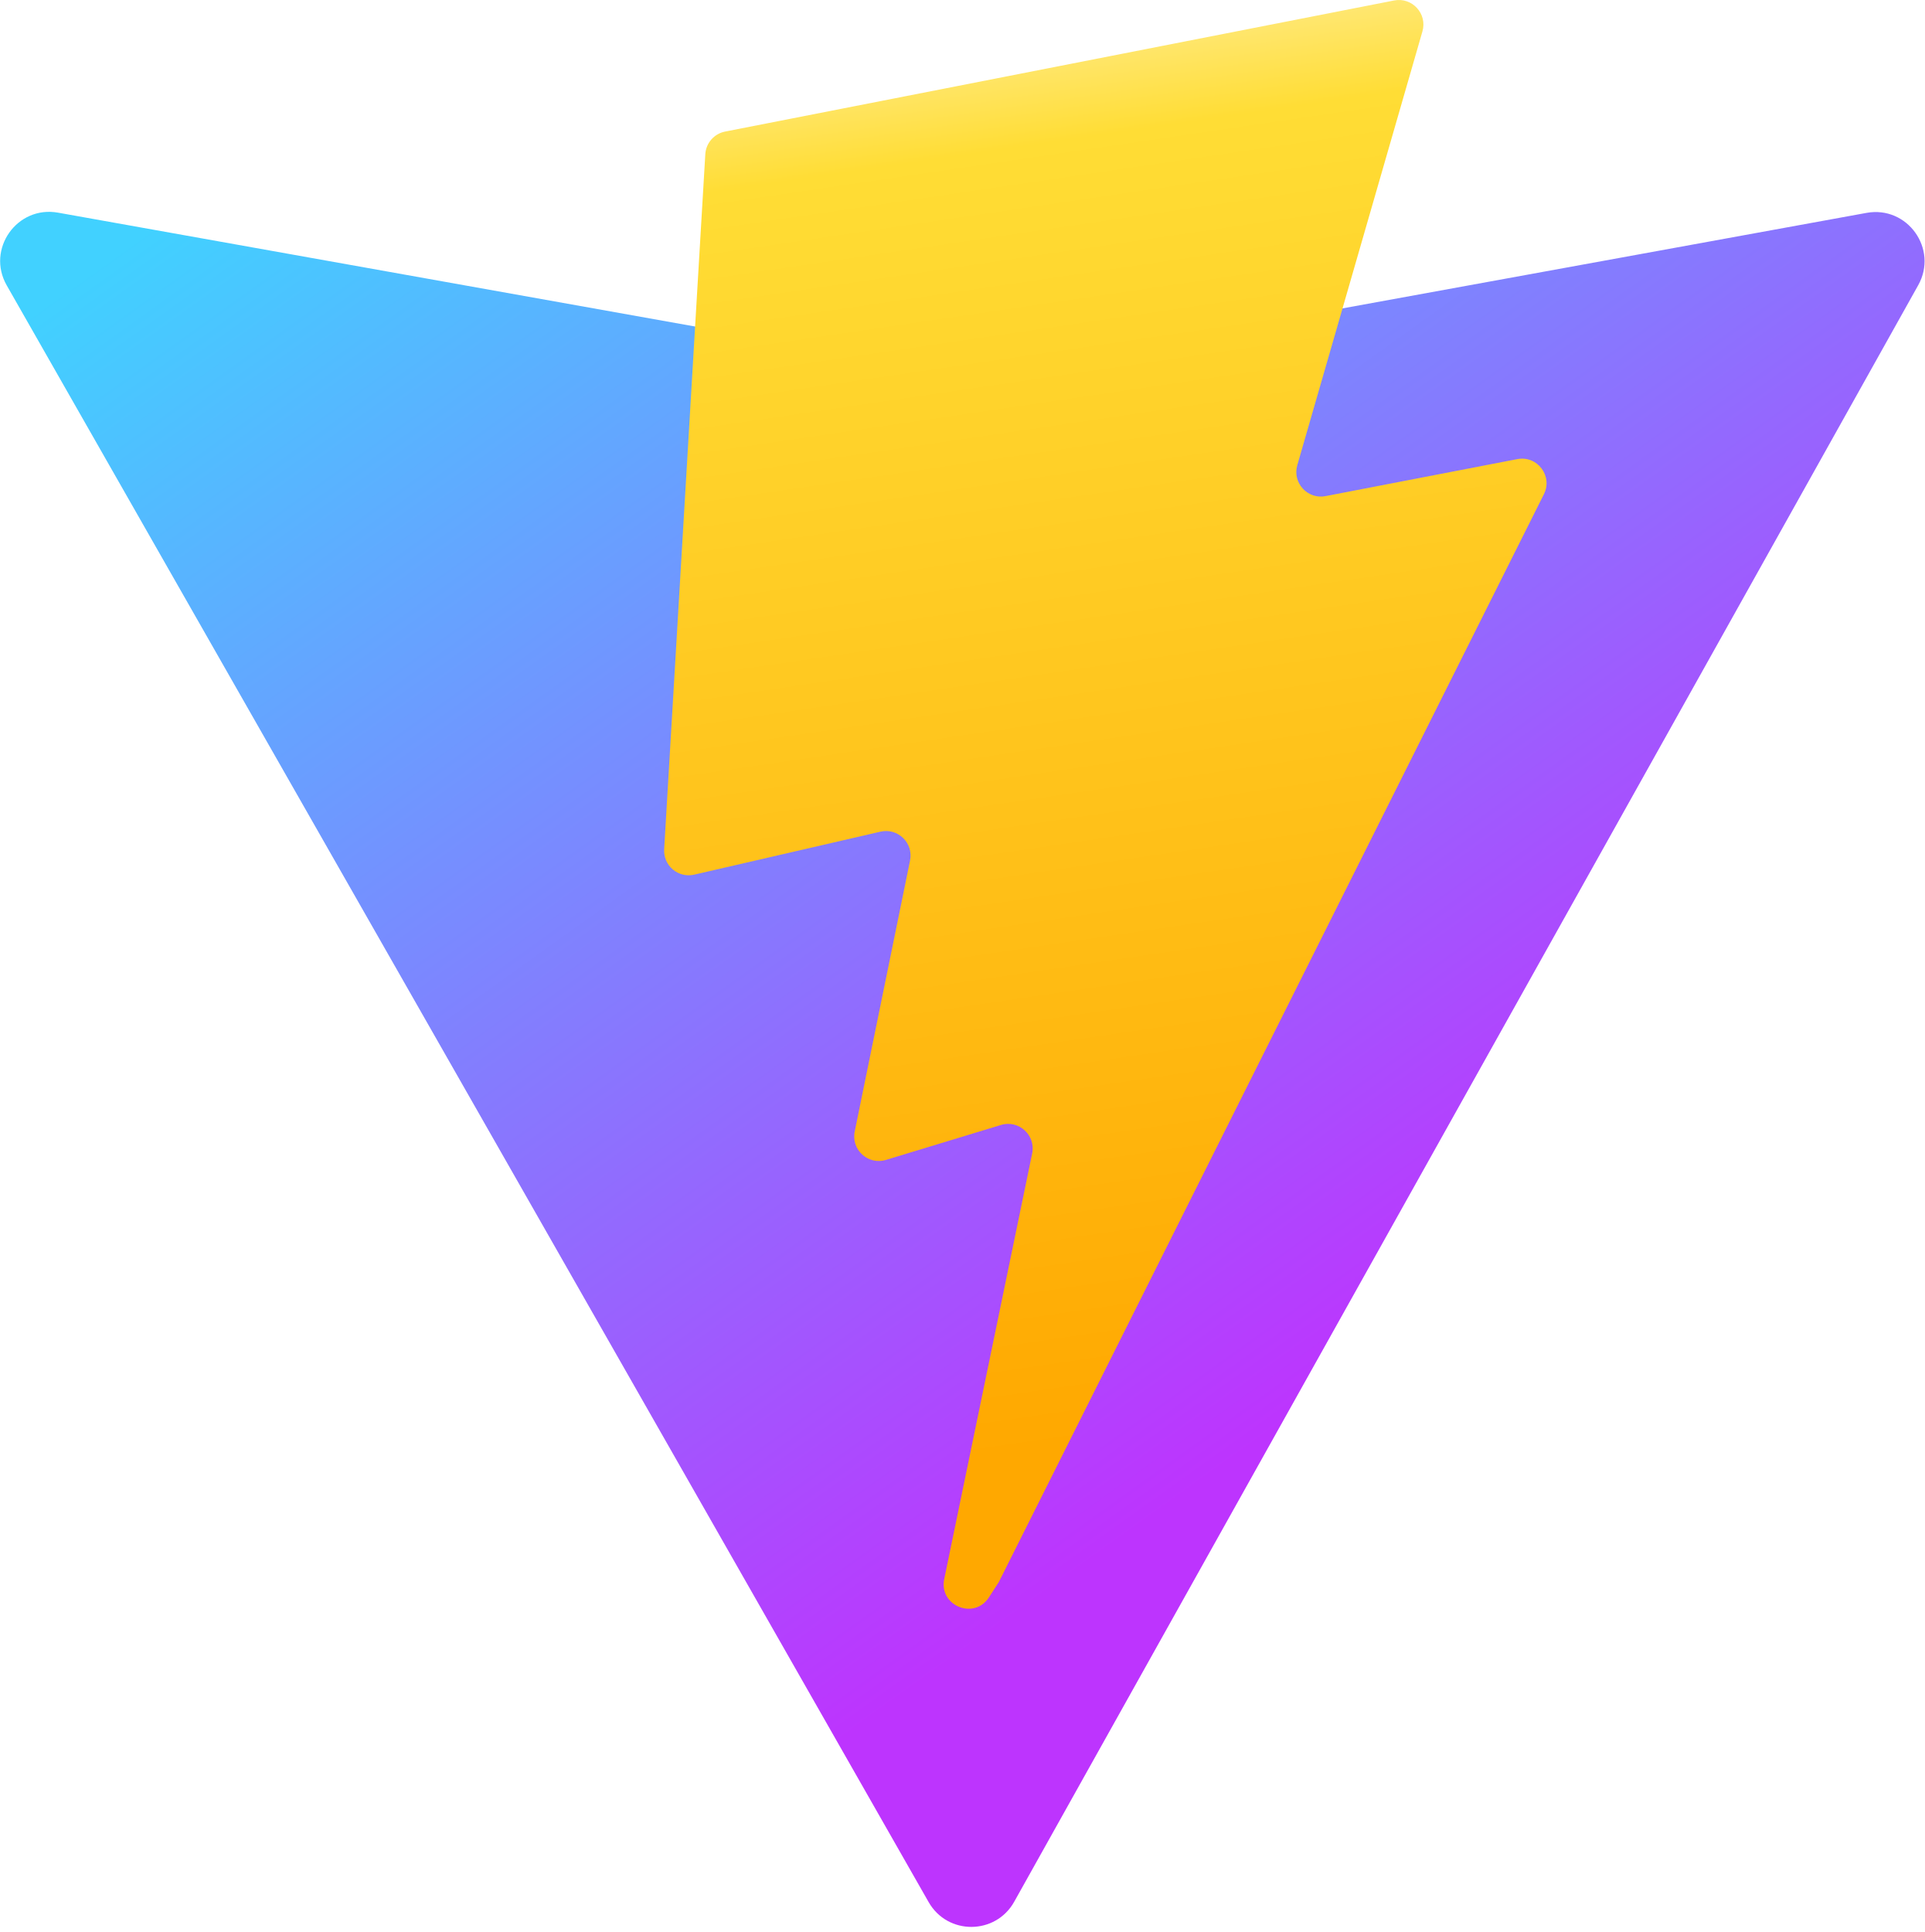
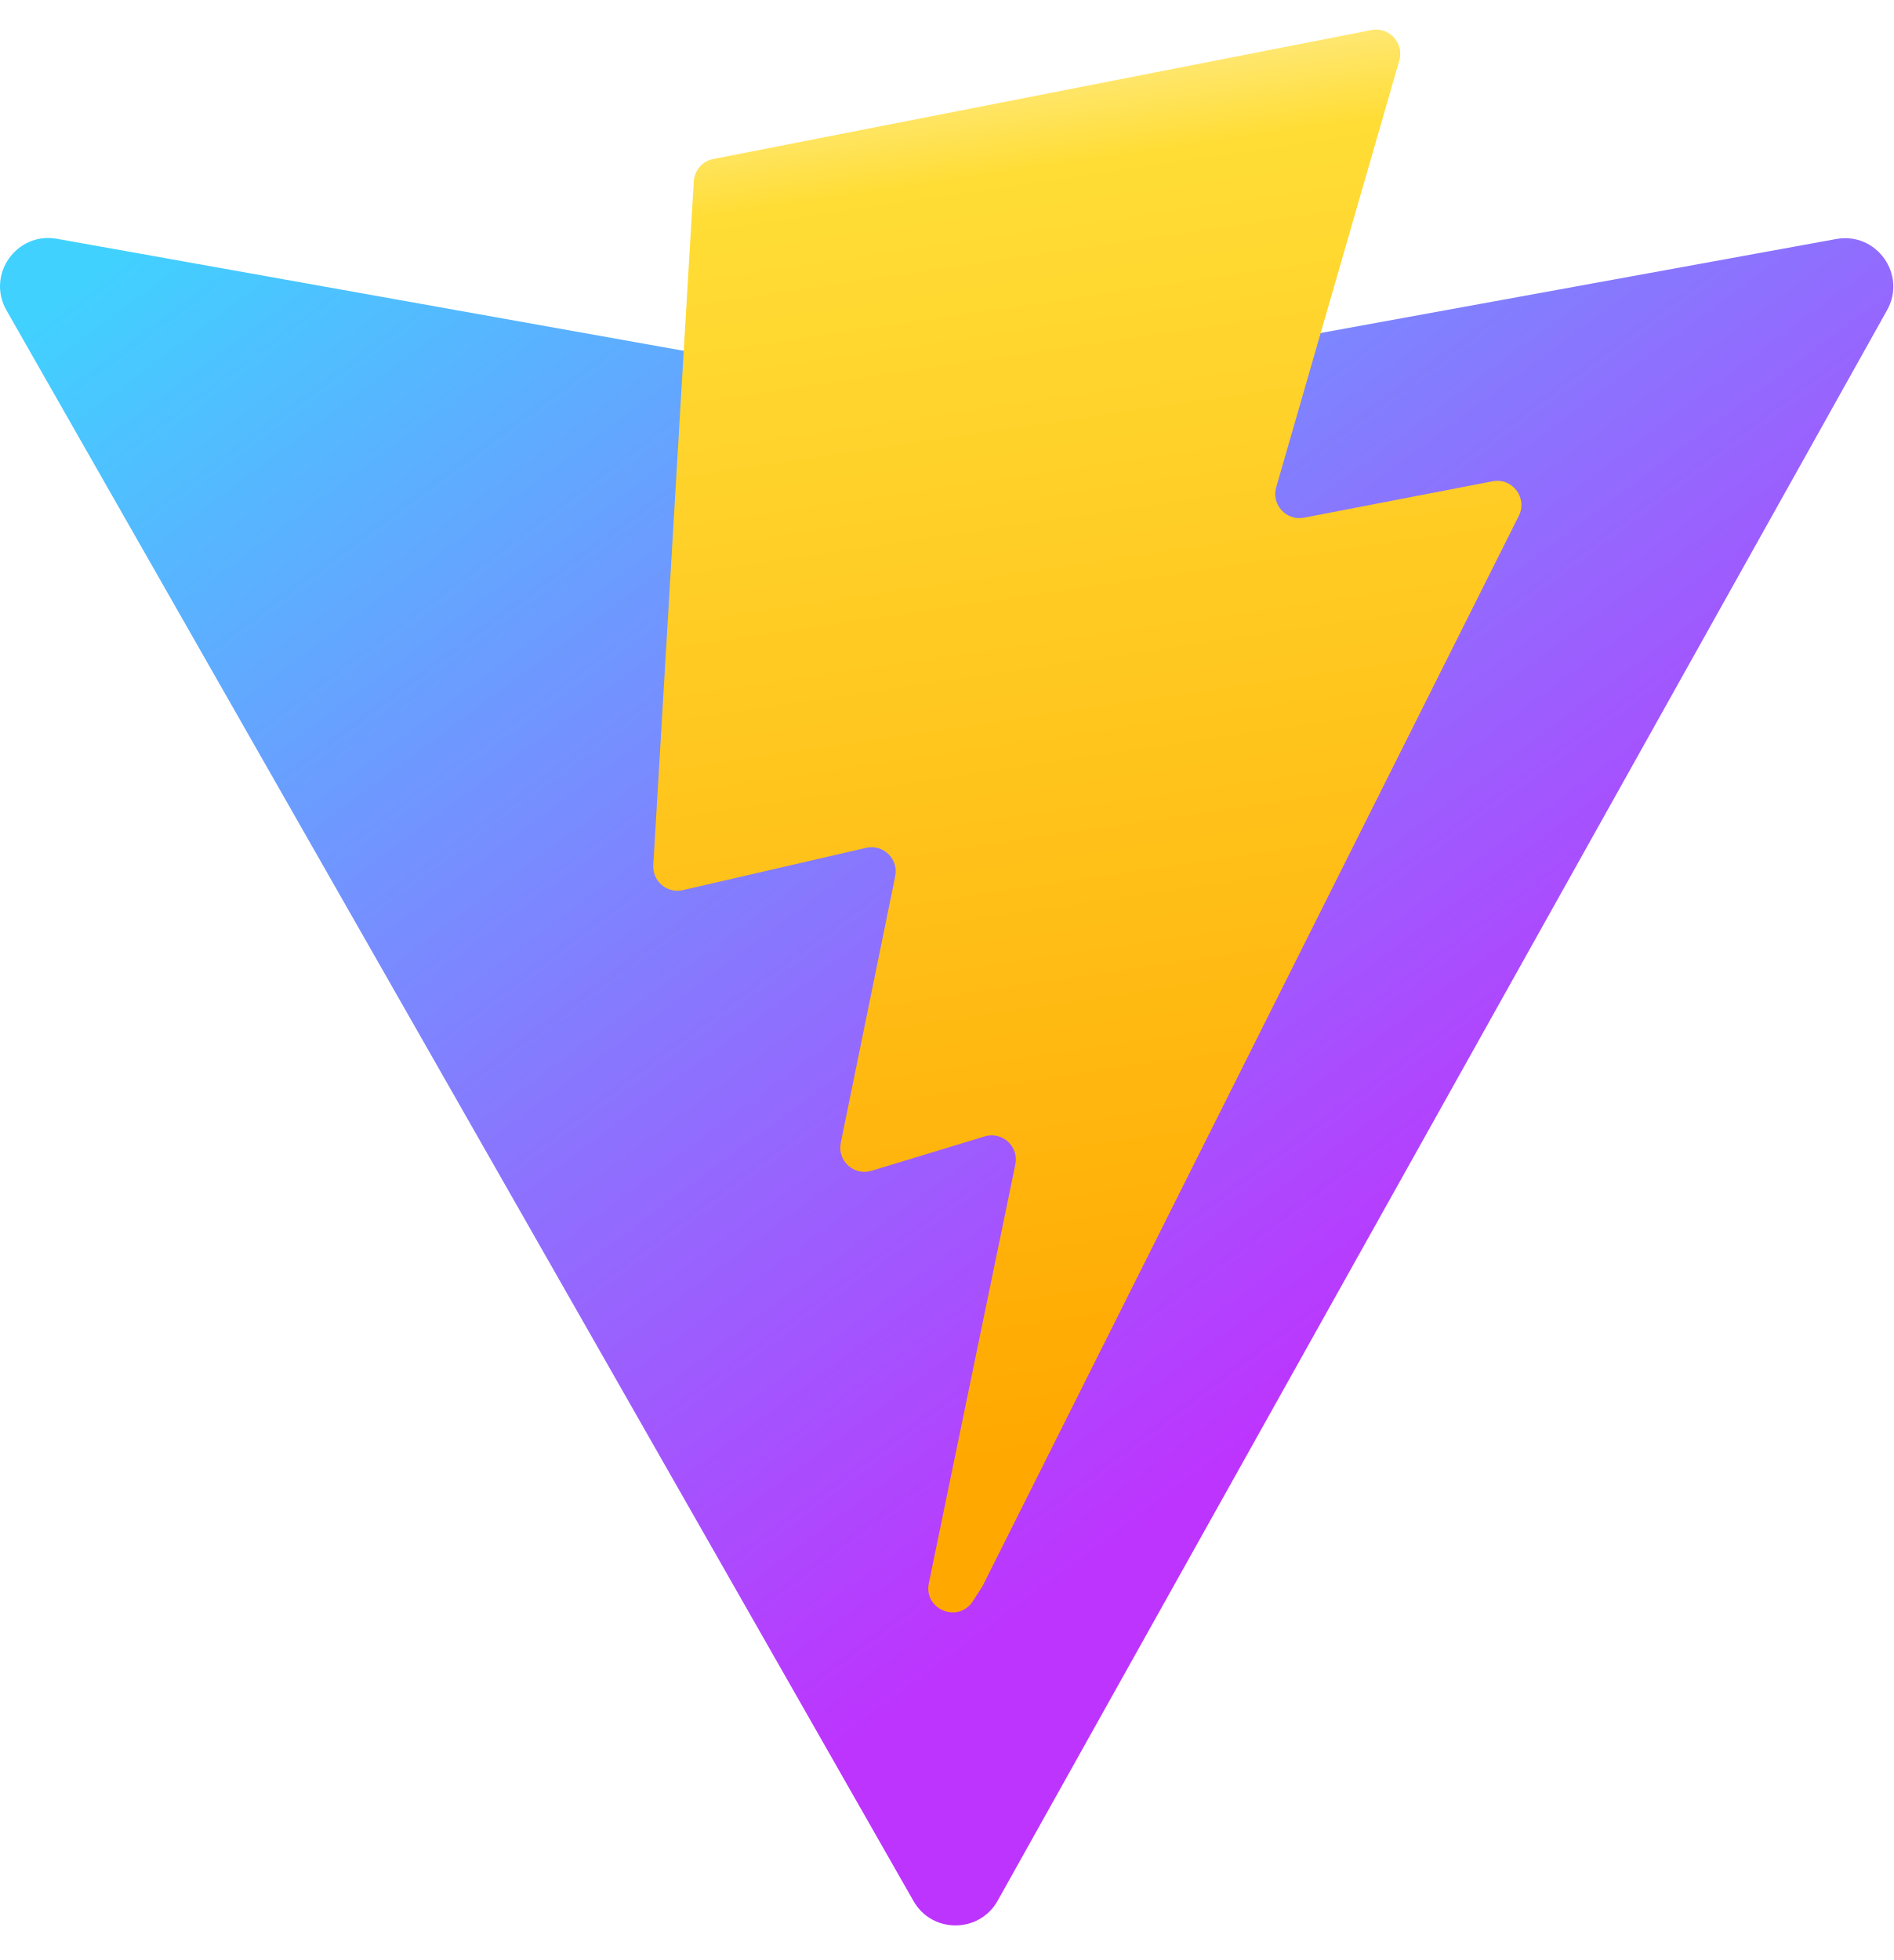
- <svg xmlns="http://www.w3.org/2000/svg" aria-hidden="true" role="img" class="iconify iconify--logos" width="31.88" height="32" preserveAspectRatio="xMidYMid meet" viewBox="0 0 256 257">
+ <svg xmlns="http://www.w3.org/2000/svg" aria-hidden="true" role="img" class="iconify iconify--logos" width="31.88" height="33" preserveAspectRatio="xMidYMid meet" viewBox="0 0 256 257">
  <defs>
    <linearGradient id="IconifyId1813088fe1fbc01fb466" x1="-.828%" x2="57.636%" y1="7.652%" y2="78.411%">
      <stop offset="0%" stop-color="#41D1FF" />
      <stop offset="100%" stop-color="#BD34FE" />
    </linearGradient>
    <linearGradient id="IconifyId1813088fe1fbc01fb467" x1="43.376%" x2="50.316%" y1="2.242%" y2="89.03%">
      <stop offset="0%" stop-color="#FFEA83" />
      <stop offset="8.333%" stop-color="#FFDD35" />
      <stop offset="100%" stop-color="#FFA800" />
    </linearGradient>
  </defs>
  <path fill="url(#IconifyId1813088fe1fbc01fb466)" d="M255.153 37.938L134.897 252.976c-2.483 4.44-8.862 4.466-11.382.048L.875 37.958c-2.746-4.814 1.371-10.646 6.827-9.67l120.385 21.517a6.537 6.537 0 0 0 2.322-.004l117.867-21.483c5.438-.991 9.574 4.796 6.877 9.62Z" />
  <path fill="url(#IconifyId1813088fe1fbc01fb467)" d="M185.432.063L96.44 17.501a3.268 3.268 0 0 0-2.634 3.014l-5.474 92.456a3.268 3.268 0 0 0 3.997 3.378l24.777-5.718c2.318-.535 4.413 1.507 3.936 3.838l-7.361 36.047c-.495 2.426 1.782 4.5 4.151 3.78l15.304-4.649c2.372-.72 4.652 1.36 4.15 3.788l-11.698 56.621c-.732 3.542 3.979 5.473 5.943 2.437l1.313-2.028l72.516-144.72c1.215-2.423-.88-5.186-3.54-4.672l-25.505 4.922c-2.396.462-4.435-1.77-3.759-4.114l16.646-57.705c.677-2.35-1.37-4.583-3.769-4.113Z" />
</svg>
